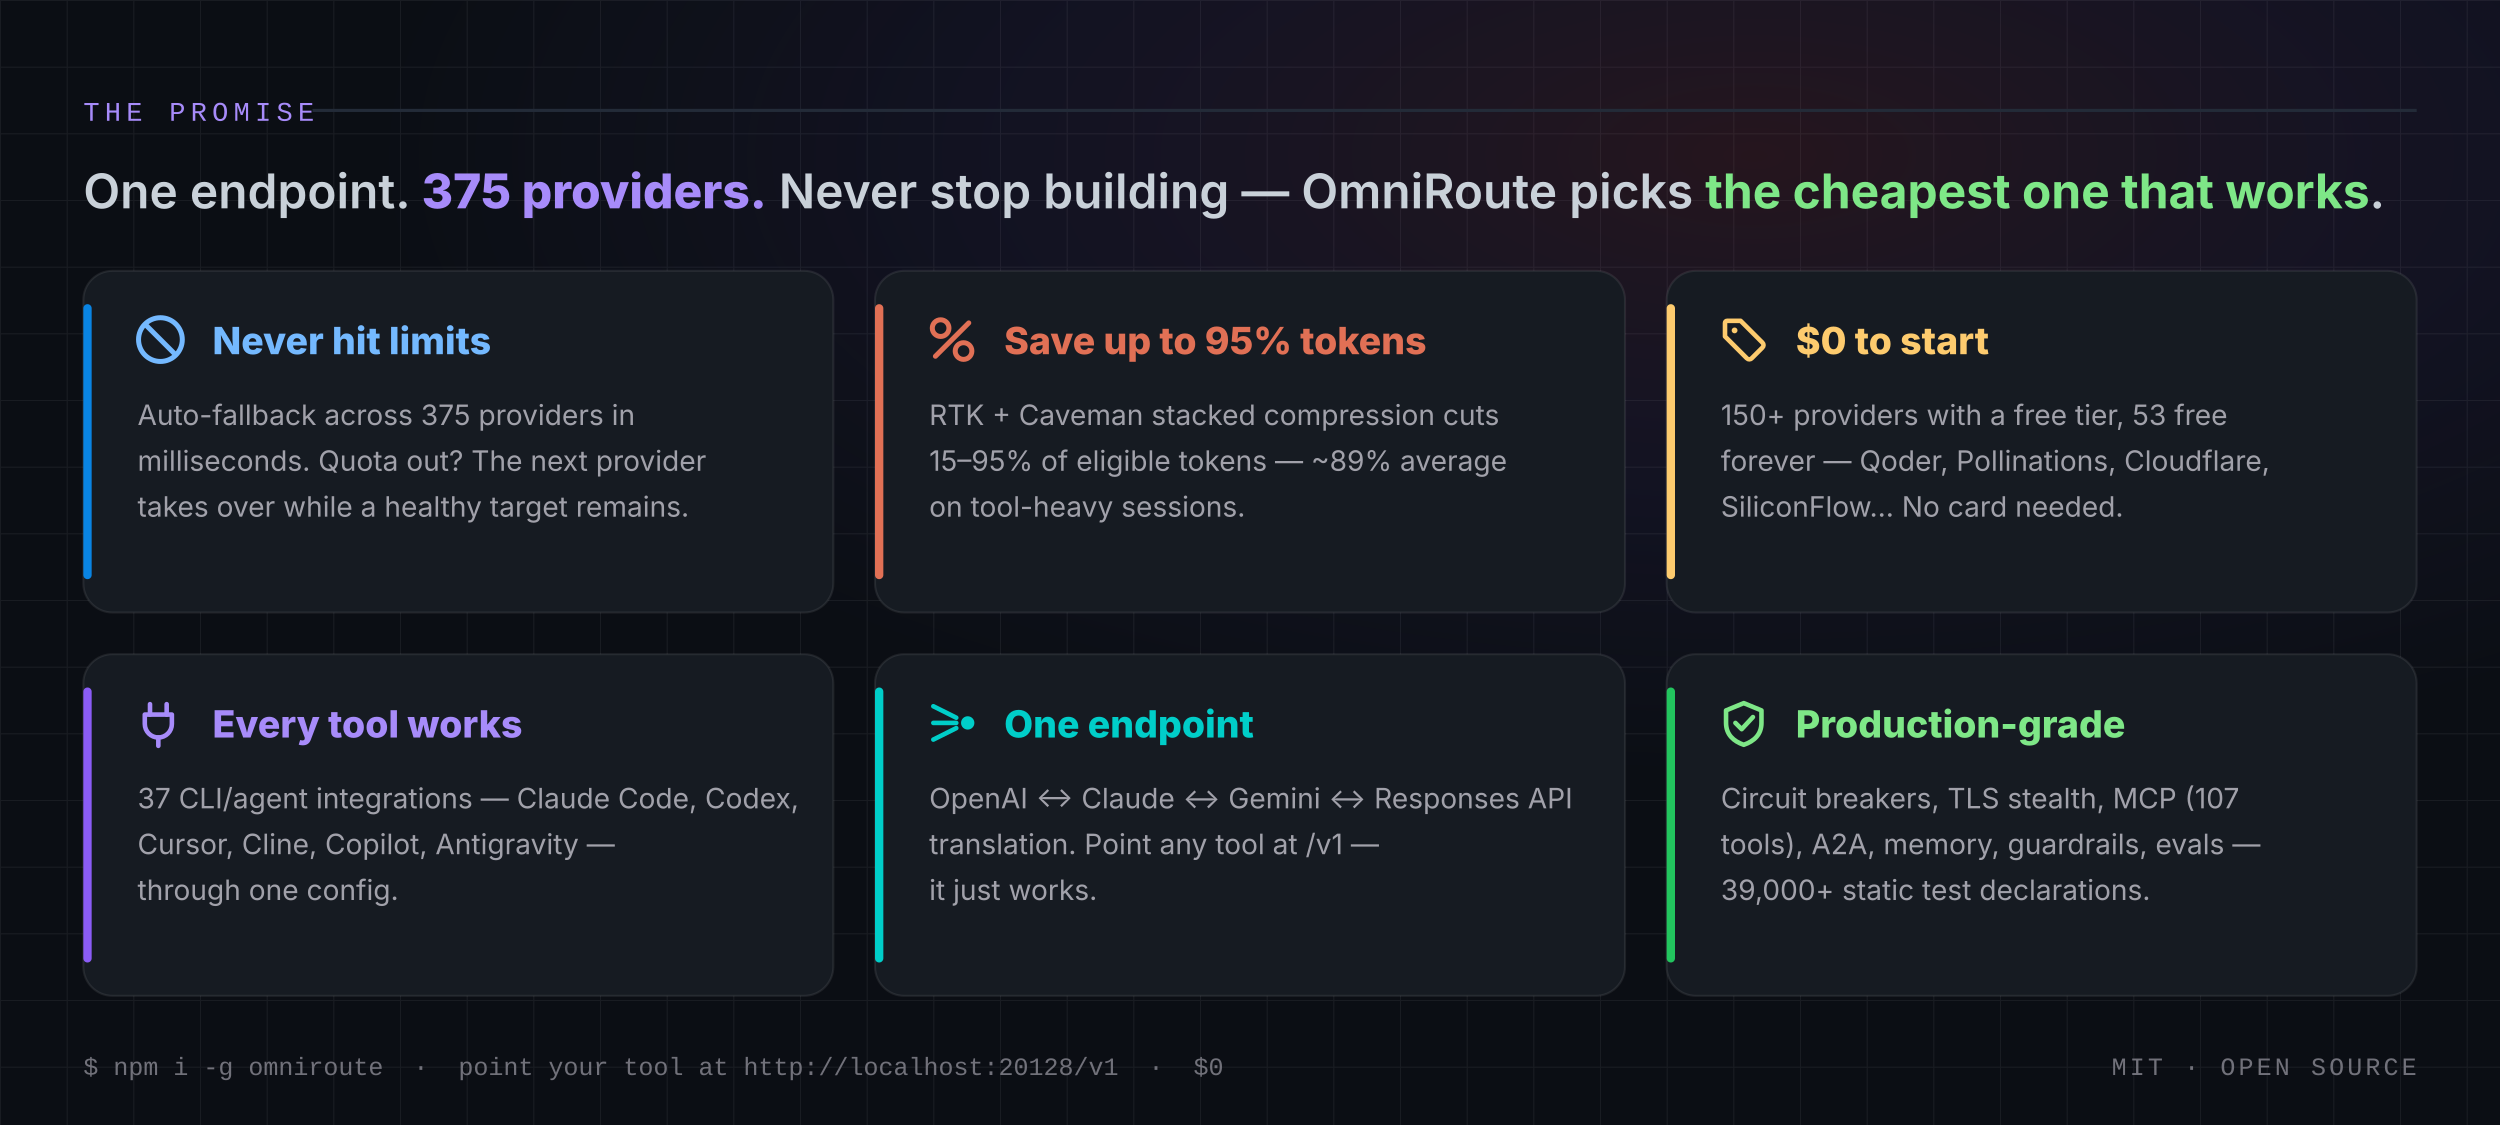
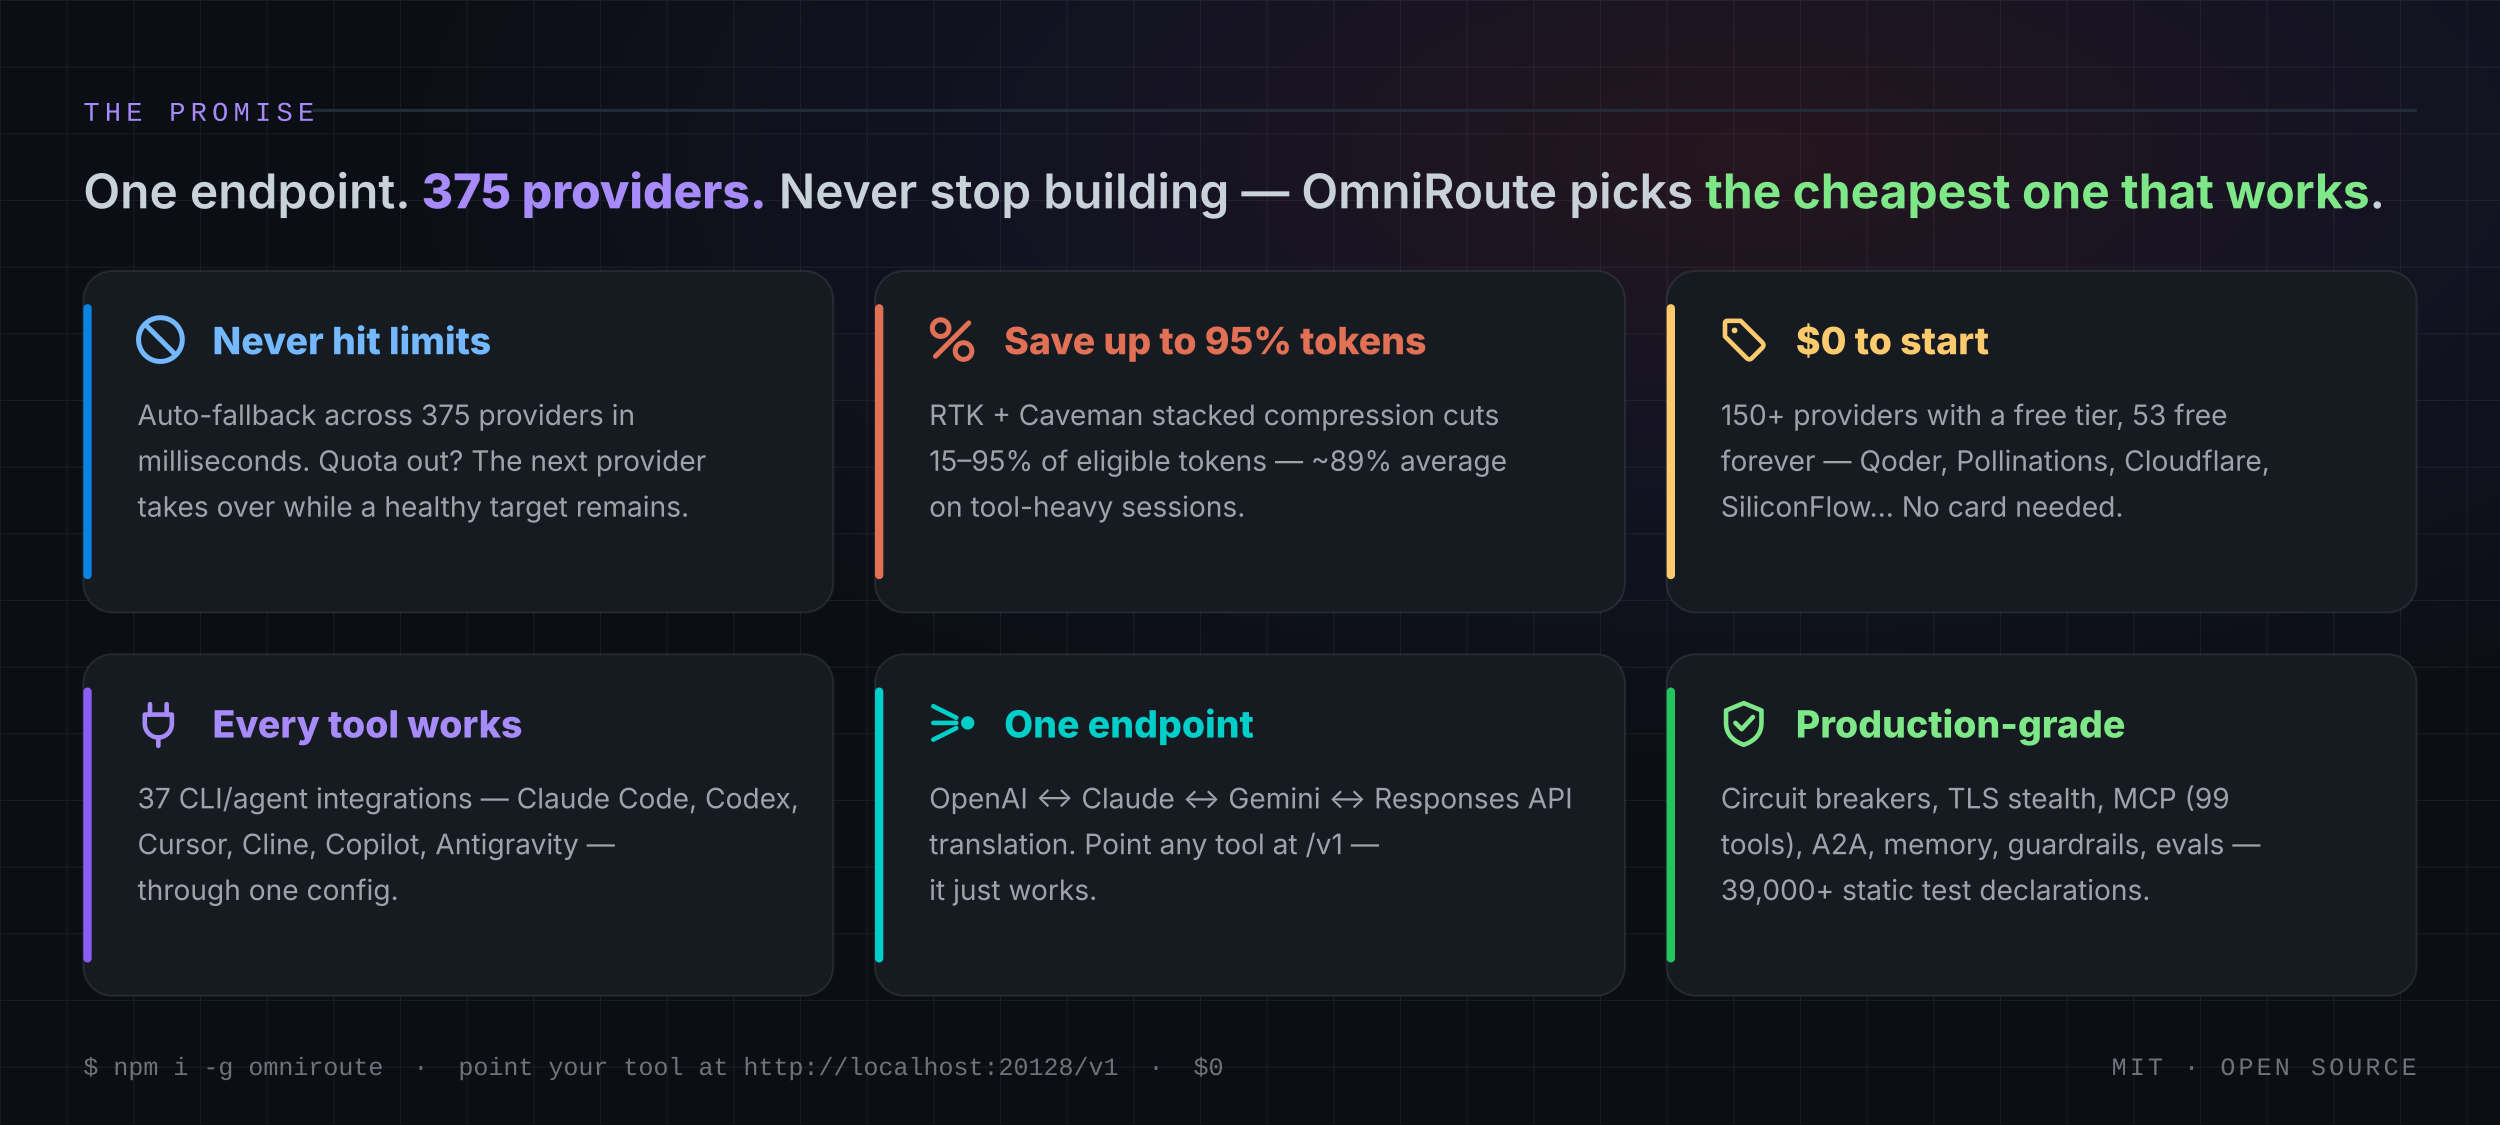
- <svg xmlns="http://www.w3.org/2000/svg" viewBox="0 0 1200 540" role="img" aria-label="The OmniRoute promise: one endpoint and 375 providers. Six pillars. Resilient fallback: automatic routing continues while another healthy target is available. Save up to 95 percent of eligible tokens: RTK plus Caveman stacked compression averages about 89 percent on tool-heavy sessions. Zero dollars to start: 150+ providers with a free tier and 51 recurring or keyless free-forever providers. Every tool works: 37 CLI and agent integration records, including Claude Code, Codex, Cursor, Cline, Copilot and Antigravity, through one config. One endpoint: OpenAI, Claude, Gemini and Responses API translation at /v1. Production controls: circuit breakers, TLS stealth, MCP with 107 tools, A2A, memory, guardrails, evals, and 39,000+ static test declarations across 5,100+ tracked test files.">
+ <svg xmlns="http://www.w3.org/2000/svg" viewBox="0 0 1200 540" role="img" aria-label="The OmniRoute promise: one endpoint and 375 providers. Six pillars. Resilient fallback: automatic routing continues while another healthy target is available. Save up to 95 percent of eligible tokens: RTK plus Caveman stacked compression averages about 89 percent on tool-heavy sessions. Zero dollars to start: 150+ providers with a free tier and 51 recurring or keyless free-forever providers. Every tool works: 37 CLI and agent integration records, including Claude Code, Codex, Cursor, Cline, Copilot and Antigravity, through one config. One endpoint: OpenAI, Claude, Gemini and Responses API translation at /v1. Production controls: circuit breakers, TLS stealth, MCP with 99 tools, A2A, memory, guardrails, evals, and 39,000+ static test declarations across 5,100+ tracked test files.">
  <defs>
    <pattern id="gridPaperP" width="32" height="32" patternUnits="userSpaceOnUse">
      <path d="M 32 0 L 0 0 0 32" fill="none" stroke="#ffffff" stroke-opacity="0.06" stroke-width="1" />
    </pattern>
    <radialGradient id="bgGlowP" cx="70%" cy="14%" r="55%">
      <stop offset="0%" stop-color="#e54d5e" stop-opacity="0.12" />
      <stop offset="55%" stop-color="#8b5cf6" stop-opacity="0.06" />
      <stop offset="100%" stop-color="#6366f1" stop-opacity="0" />
    </radialGradient>
  </defs>
  <rect width="1200" height="540" fill="#0b0e14" />
  <rect width="1200" height="540" fill="url(#gridPaperP)" />
  <rect width="1200" height="540" fill="url(#bgGlowP)" />
  <g>
    <text x="40" y="58" font-family="Consolas, 'Courier New', monospace" font-size="13" letter-spacing="2.5" fill="#a78bfa">THE PROMISE</text>
    <line x1="150" y1="53" x2="1160" y2="53" stroke="#232b38" stroke-width="1.5" />
  </g>
  <g>
    <text x="40" y="100" font-family="Inter, 'Segoe UI', Arial, Helvetica, system-ui, sans-serif" font-size="23" font-weight="600" fill="#c9d1d9">One endpoint. <tspan fill="#a78bfa" font-weight="800">375 providers.</tspan> Never stop building — OmniRoute picks <tspan fill="#7ee787" font-weight="700">the cheapest one that works</tspan>.</text>
  </g>
  <g font-family="Inter, 'Segoe UI', Arial, Helvetica, system-ui, sans-serif">
    <g>
      <rect x="40" y="130" width="360" height="164" rx="14" fill="#161b22" stroke="#ffffff" stroke-opacity="0.08" stroke-width="1" />
      <rect x="40" y="130" width="360" height="164" rx="14" fill="none" stroke="#74b9ff" stroke-width="1.5" opacity="0">
        <animate attributeName="opacity" values="0;0.9;0;0" keyTimes="0;0.055;0.12;1" dur="12s" begin="3s" repeatCount="indefinite" />
      </rect>
      <rect x="40" y="146" width="4" height="132" rx="2" fill="#0984e3" />
      <g transform="translate(66,152)" stroke="#74b9ff" stroke-width="2.4" fill="none" stroke-linecap="round">
        <circle cx="11" cy="11" r="10.5" />
        <line x1="3.9" y1="3.9" x2="18.1" y2="18.1" />
      </g>
      <text x="102" y="170" font-size="18" font-weight="800" fill="#74b9ff">Never hit limits</text>
      <text x="66" y="204" font-size="13.5" fill="#a1a1aa">Auto-fallback across 375 providers in</text>
      <text x="66" y="226" font-size="13.5" fill="#a1a1aa">milliseconds. Quota out? The next provider</text>
      <text x="66" y="248" font-size="13.5" fill="#a1a1aa">takes over while a healthy target remains.</text>
    </g>
    <g>
      <rect x="420" y="130" width="360" height="164" rx="14" fill="#161b22" stroke="#ffffff" stroke-opacity="0.08" stroke-width="1" />
      <rect x="420" y="130" width="360" height="164" rx="14" fill="none" stroke="#e17055" stroke-width="1.5" opacity="0">
        <animate attributeName="opacity" values="0;0;0.9;0;0" keyTimes="0;0.167;0.222;0.287;1" dur="12s" begin="3s" repeatCount="indefinite" />
      </rect>
      <rect x="420" y="146" width="4" height="132" rx="2" fill="#e17055" />
      <g transform="translate(446,152)" stroke="#e17055" stroke-width="2.4" fill="none" stroke-linecap="round">
        <circle cx="5.5" cy="5.5" r="4" />
        <circle cx="16.5" cy="16.5" r="4" />
        <line x1="19" y1="3" x2="3" y2="19" />
      </g>
      <text x="482" y="170" font-size="18" font-weight="800" fill="#e17055">Save up to 95% tokens</text>
      <text x="446" y="204" font-size="13.5" fill="#a1a1aa">RTK + Caveman stacked compression cuts</text>
      <text x="446" y="226" font-size="13.5" fill="#a1a1aa">15–95% of eligible tokens — ~89% average</text>
      <text x="446" y="248" font-size="13.5" fill="#a1a1aa">on tool-heavy sessions.</text>
    </g>
    <g>
      <rect x="800" y="130" width="360" height="164" rx="14" fill="#161b22" stroke="#ffffff" stroke-opacity="0.08" stroke-width="1" />
      <rect x="800" y="130" width="360" height="164" rx="14" fill="none" stroke="#fdcb6e" stroke-width="1.5" opacity="0">
        <animate attributeName="opacity" values="0;0;0.9;0;0" keyTimes="0;0.334;0.389;0.454;1" dur="12s" begin="3s" repeatCount="indefinite" />
      </rect>
      <rect x="800" y="146" width="4" height="132" rx="2" fill="#fdcb6e" />
      <g transform="translate(826,152)" stroke="#fdcb6e" stroke-width="2.2" fill="none" stroke-linecap="round" stroke-linejoin="round">
        <path d="M 2,9.5 L 2,3 A 1,1 0 0 1 3,2 L 9.5,2 L 20,12.5 A 1.6,1.6 0 0 1 20,14.8 L 14.8,20 A 1.6,1.6 0 0 1 12.5,20 Z" />
        <circle cx="6.6" cy="6.6" r="1.4" fill="#fdcb6e" stroke="none" />
      </g>
      <text x="862" y="170" font-size="18" font-weight="800" fill="#fdcb6e">$0 to start</text>
      <text x="826" y="204" font-size="13.5" fill="#a1a1aa">150+ providers with a free tier, 53 free</text>
      <text x="826" y="226" font-size="13.5" fill="#a1a1aa">forever — Qoder, Pollinations, Cloudflare,</text>
      <text x="826" y="248" font-size="13.5" fill="#a1a1aa">SiliconFlow… No card needed.</text>
    </g>
    <g>
      <rect x="40" y="314" width="360" height="164" rx="14" fill="#161b22" stroke="#ffffff" stroke-opacity="0.08" stroke-width="1" />
      <rect x="40" y="314" width="360" height="164" rx="14" fill="none" stroke="#a78bfa" stroke-width="1.5" opacity="0">
        <animate attributeName="opacity" values="0;0;0.9;0;0" keyTimes="0;0.5;0.555;0.62;1" dur="12s" begin="3s" repeatCount="indefinite" />
      </rect>
      <rect x="40" y="330" width="4" height="132" rx="2" fill="#8b5cf6" />
      <g transform="translate(66,336)" stroke="#a78bfa" stroke-width="2.2" fill="none" stroke-linecap="round" stroke-linejoin="round">
        <path d="M 6,2 L 6,7 M 14,2 L 14,7" />
        <path d="M 3.5,7 L 16.5,7 L 16.5,11.5 A 6.5,6.5 0 0 1 10,18 A 6.5,6.5 0 0 1 3.5,11.5 Z" />
        <path d="M 10,18 L 10,22" />
      </g>
      <text x="102" y="354" font-size="18" font-weight="800" fill="#a78bfa">Every tool works</text>
      <text x="66" y="388" font-size="13.5" fill="#a1a1aa">37 CLI/agent integrations — Claude Code, Codex,</text>
      <text x="66" y="410" font-size="13.5" fill="#a1a1aa">Cursor, Cline, Copilot, Antigravity —</text>
      <text x="66" y="432" font-size="13.5" fill="#a1a1aa">through one config.</text>
    </g>
    <g>
      <rect x="420" y="314" width="360" height="164" rx="14" fill="#161b22" stroke="#ffffff" stroke-opacity="0.08" stroke-width="1" />
      <rect x="420" y="314" width="360" height="164" rx="14" fill="none" stroke="#00cec9" stroke-width="1.5" opacity="0">
        <animate attributeName="opacity" values="0;0;0.9;0;0" keyTimes="0;0.667;0.722;0.787;1" dur="12s" begin="3s" repeatCount="indefinite" />
      </rect>
      <rect x="420" y="330" width="4" height="132" rx="2" fill="#00cec9" />
      <g transform="translate(446,336)" stroke="#00cec9" stroke-width="2.2" fill="none" stroke-linecap="round">
        <path d="M 2,3 L 13,8.5 M 2,11 L 13,11 M 2,19 L 13,13.5" />
        <circle cx="18.5" cy="11" r="3.2" fill="#00cec9" stroke="none" />
      </g>
      <text x="482" y="354" font-size="18" font-weight="800" fill="#00cec9">One endpoint</text>
      <text x="446" y="388" font-size="13.5" fill="#a1a1aa">OpenAI ↔ Claude ↔ Gemini ↔ Responses API</text>
      <text x="446" y="410" font-size="13.5" fill="#a1a1aa">translation. Point any tool at /v1 —</text>
      <text x="446" y="432" font-size="13.5" fill="#a1a1aa">it just works.</text>
    </g>
    <g>
      <rect x="800" y="314" width="360" height="164" rx="14" fill="#161b22" stroke="#ffffff" stroke-opacity="0.08" stroke-width="1" />
      <rect x="800" y="314" width="360" height="164" rx="14" fill="none" stroke="#7ee787" stroke-width="1.5" opacity="0">
        <animate attributeName="opacity" values="0;0;0.9;0;0" keyTimes="0;0.834;0.889;0.954;1" dur="12s" begin="3s" repeatCount="indefinite" />
      </rect>
      <rect x="800" y="330" width="4" height="132" rx="2" fill="#22c55e" />
      <g transform="translate(826,336)" stroke="#7ee787" stroke-width="2.2" fill="none" stroke-linecap="round" stroke-linejoin="round">
        <path d="M 11,1.5 L 19.5,5 L 19.5,11 C 19.5,16.5 16,19.8 11,21.5 C 6,19.8 2.5,16.5 2.5,11 L 2.5,5 Z" />
        <path d="M 7,11 L 10,14 L 15.4,8.2" />
      </g>
      <text x="862" y="354" font-size="18" font-weight="800" fill="#7ee787">Production-grade</text>
-       <text x="826" y="388" font-size="13.5" fill="#a1a1aa">Circuit breakers, TLS stealth, MCP (107</text>
+       <text x="826" y="388" font-size="13.5" fill="#a1a1aa">Circuit breakers, TLS stealth, MCP (99</text>
      <text x="826" y="410" font-size="13.5" fill="#a1a1aa">tools), A2A, memory, guardrails, evals —</text>
      <text x="826" y="432" font-size="13.5" fill="#a1a1aa">39,000+ static test declarations.</text>
    </g>
  </g>
  <g>
    <text x="40" y="516" font-family="Consolas, 'Courier New', monospace" font-size="12" fill="#71717a">$ npm i -g omniroute  ·  point your tool at http://localhost:20128/v1  ·  $0</text>
    <text x="1160" y="516" text-anchor="end" font-family="Consolas, 'Courier New', monospace" font-size="12" letter-spacing="1.5" fill="#71717a">MIT · OPEN SOURCE</text>
  </g>
</svg>
